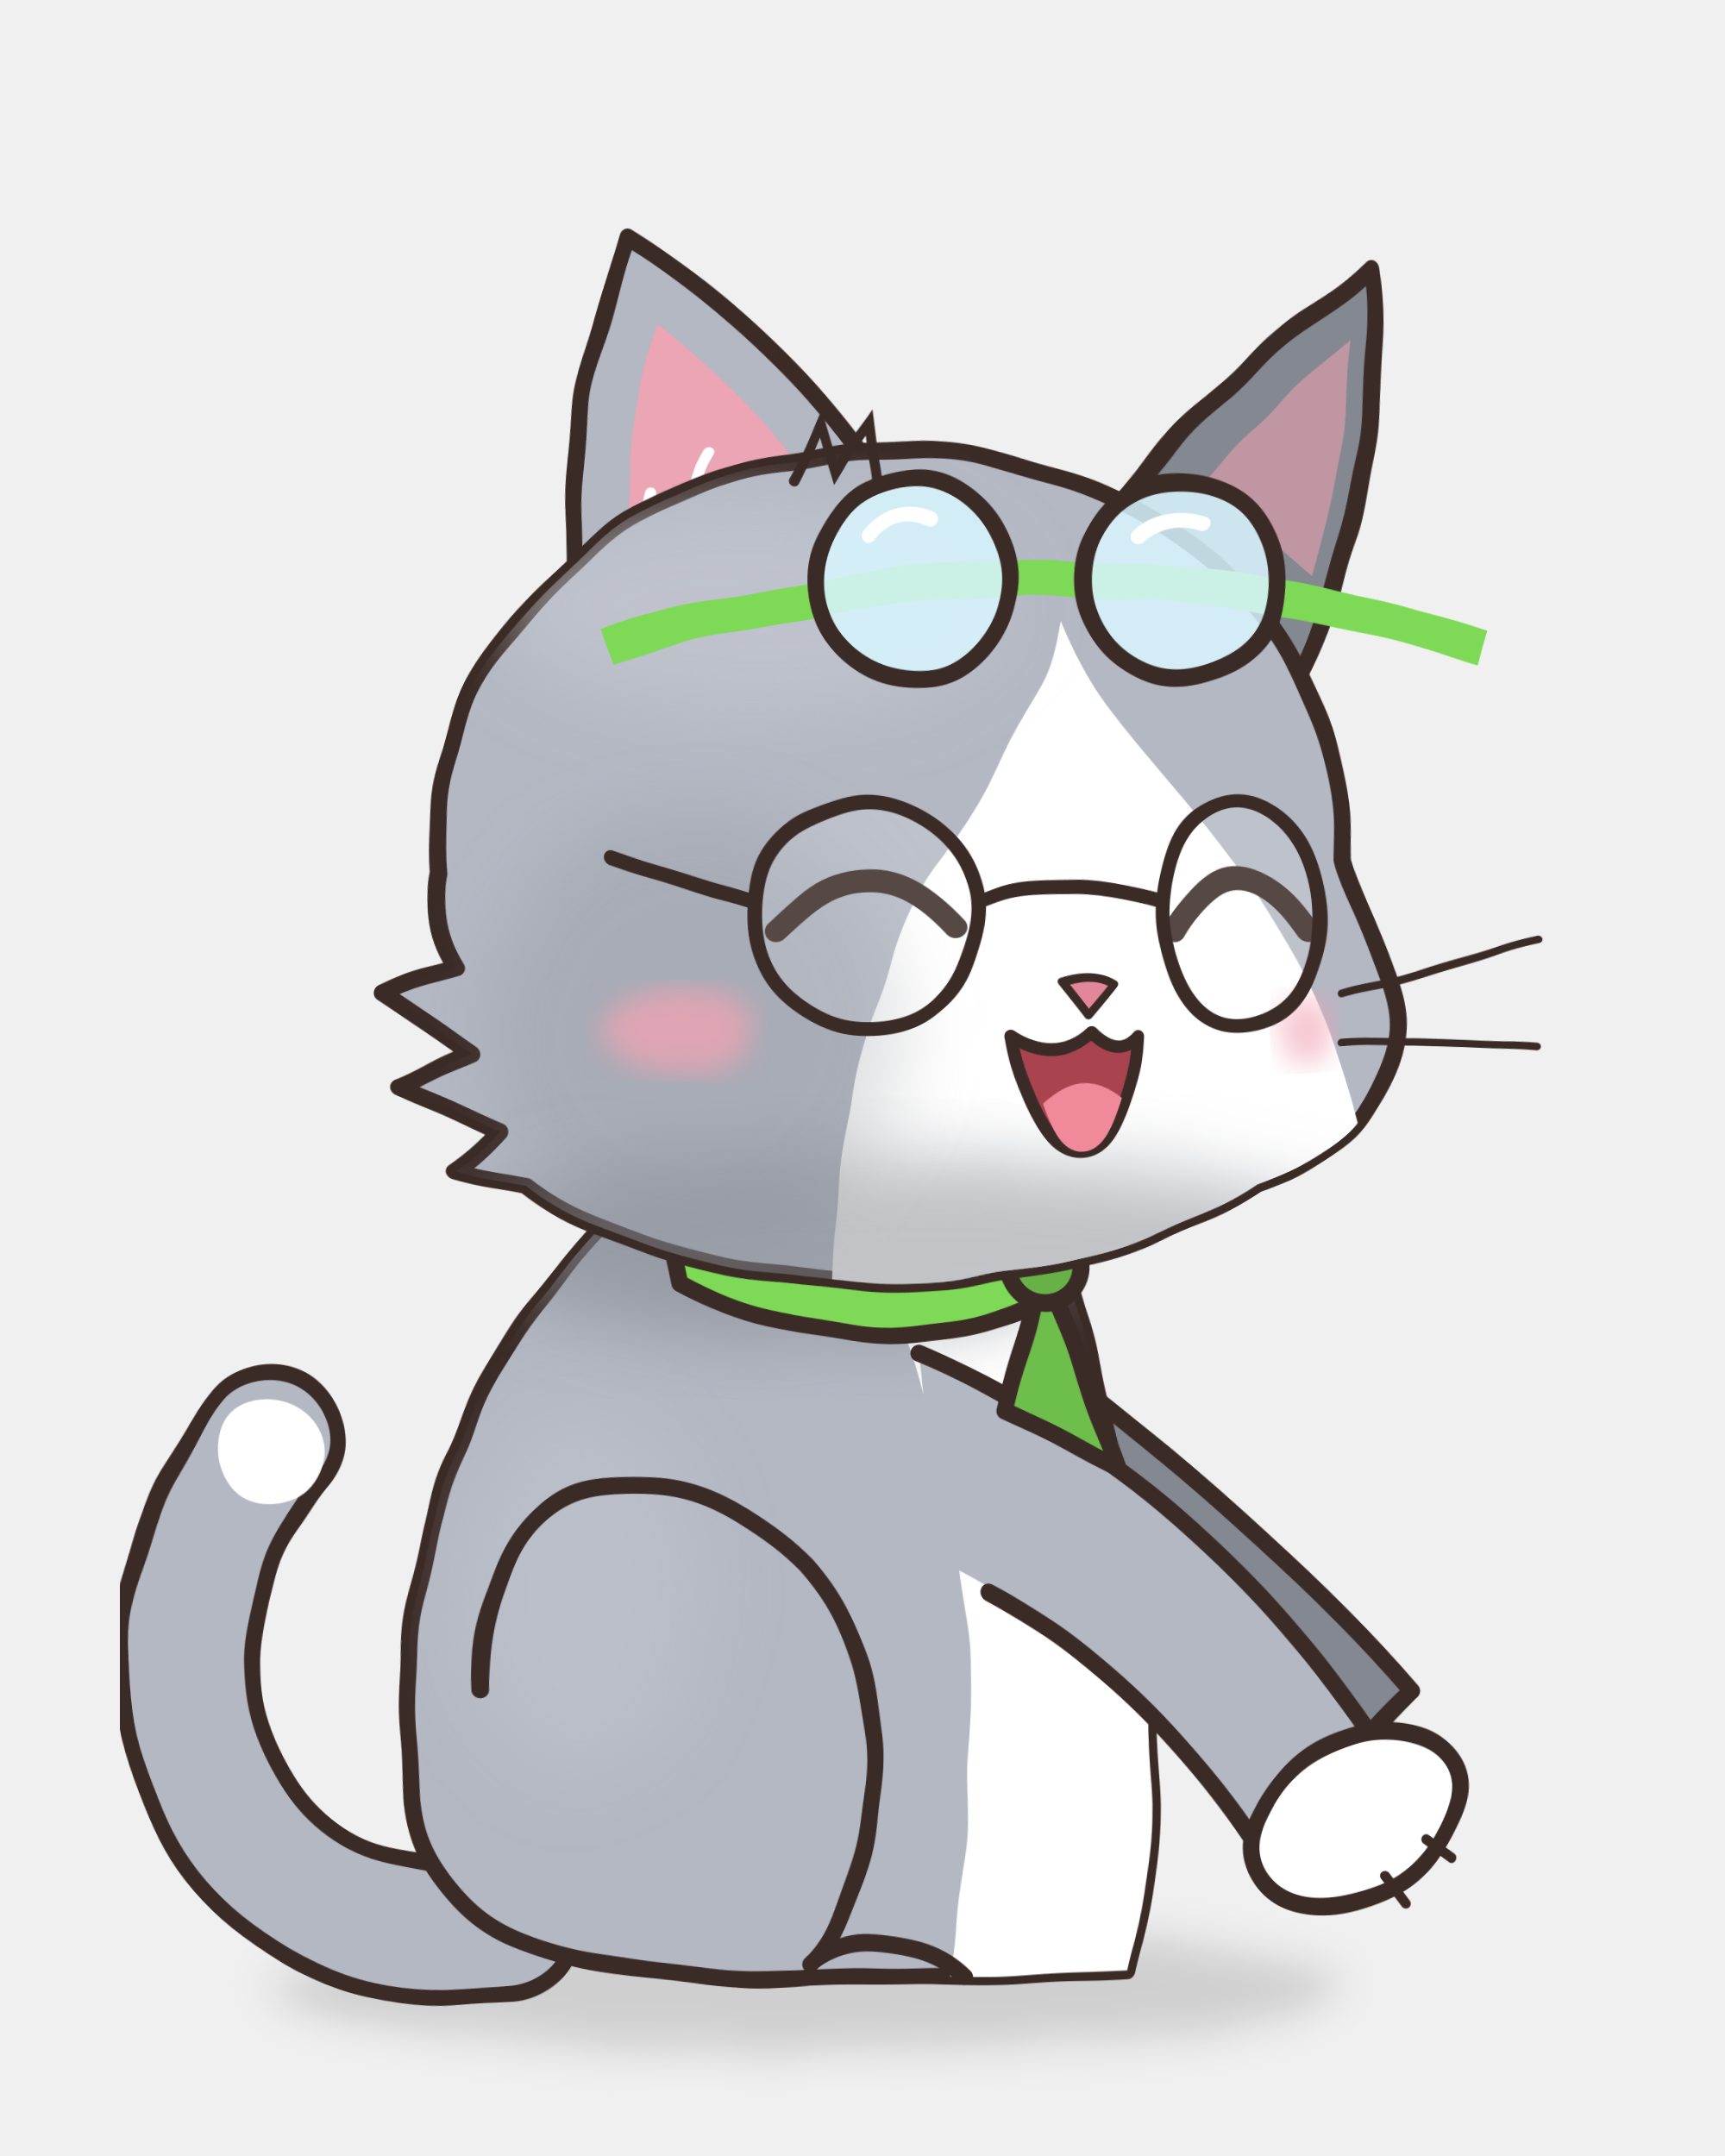
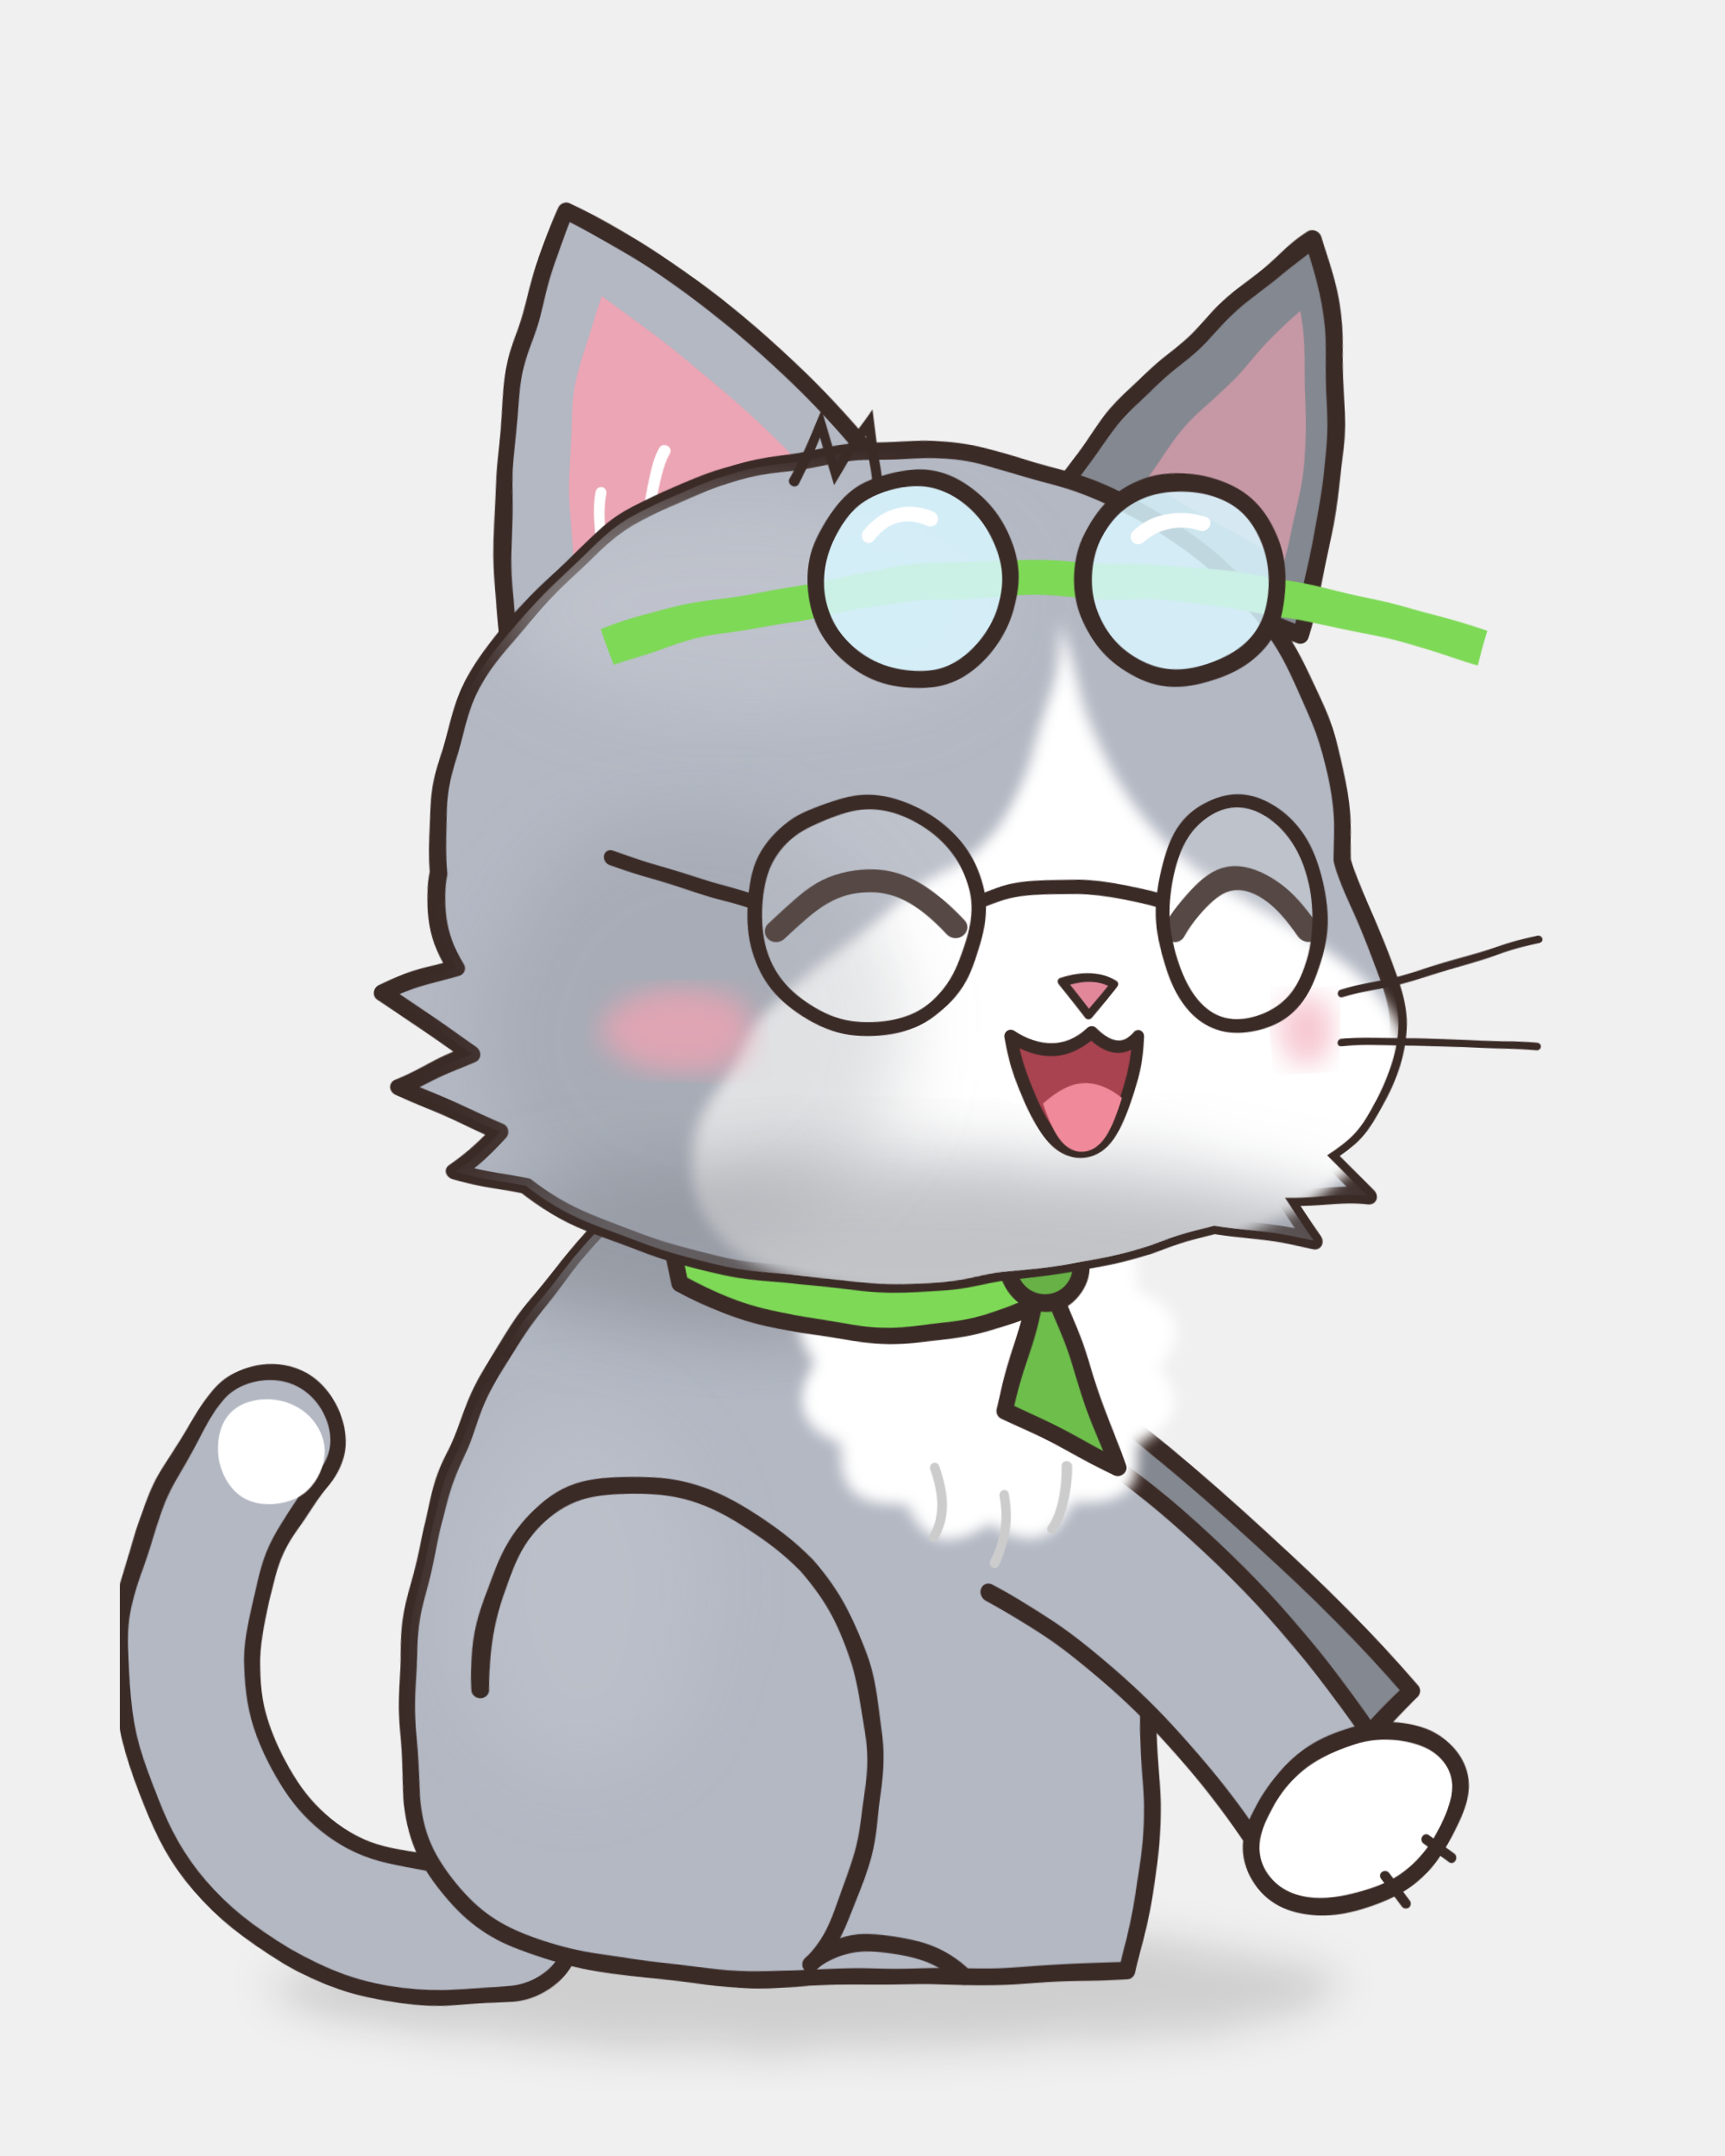
<svg xmlns="http://www.w3.org/2000/svg" viewBox="-104 -252 208 260">
  <defs>
    <filter id="ink" x="-5%" y="-5%" width="110%" height="110%">
      <feTurbulence type="fractalNoise" baseFrequency=".05" numOctaves="2" seed="3" result="n" />
      <feDisplacementMap in="SourceGraphic" in2="n" scale="2.2" />
    </filter>
    <filter id="pencil">
      <feTurbulence type="fractalNoise" baseFrequency="1.1 .35" numOctaves="2" seed="5" />
      <feColorMatrix values="0 0 0 0 .25  0 0 0 0 .2  0 0 0 0 .18  0 0 0 .22 -.02" />
      <feComposite in2="SourceGraphic" operator="in" />
    </filter>
    <filter id="blur1">
      <feGaussianBlur stdDeviation="1" />
    </filter>
    <filter id="blur2">
      <feGaussianBlur stdDeviation="2" />
    </filter>
    <filter id="blur3" x="-30%" y="-30%" width="160%" height="160%">
      <feGaussianBlur stdDeviation="3" />
    </filter>
    <filter id="blur4" x="-30%" y="-30%" width="160%" height="160%">
      <feGaussianBlur stdDeviation="5" />
    </filter>
  </defs>
  <g transform="translate(0 -150) scale(.85) translate(-120 -94)">
    <defs>
      <clipPath id="hsfrutigergreyhappy">
-         <path d="M60 98 C58 60 90 38 124 38 C160 38 188 60 188 96 C190 104 196 112 196 120 C196 130 188 138 176 142 C164 150 144 156 124 156 C102 156 82 150 72 142 L62 140 L68 134 L54 128 L64 123 L52 115 L62 111 C59 106 59 102 60 98 Z" />
+         <path d="M60 98 C58 60 90 38 124 38 C160 38 188 60 188 96 C190 104 196 112 196 120 C196 128 192 134 186 138 L192 144 L180 144 L184 150 L170 148 C164 150 144 156 124 156 C102 156 82 150 72 142 L62 140 L68 134 L54 128 L64 123 L52 115 L62 111 C59 106 59 102 60 98 Z" />
      </clipPath>
      <clipPath id="bsfrutigergreyhappy">
        <path d="M100 138 C68 150 52 194 56 228 C58 250 80 256 112 254 L158 254 C164 232 160 196 150 158 Z" />
      </clipPath>
    </defs>
    <g filter="url(#ink)">
      <ellipse cx="112" cy="256" rx="76" ry="9" fill="#000" opacity=".14" filter="url(#blur3)" />
      <path d="M70 248 C22 252 14 204 36 178" stroke="#3b2b27" stroke-width="21" fill="none" stroke-linecap="round" />
      <path d="M70 248 C22 252 14 204 36 178" stroke="#b3b8c3" stroke-width="16.5" fill="none" stroke-linecap="round" />
      <circle cx="36" cy="180" r="7.5" fill="#ffffff" />
      <path d="M150 170 C168 184 186 200 198 214 L186 226 C174 214 158 200 146 192 Z" stroke="#3b2b27" stroke-width="2.4" stroke-linejoin="round" stroke-linecap="round" fill="#848890" />
      <path d="M100 138 C68 150 52 194 56 228 C58 250 80 256 112 254 L158 254 C164 232 160 196 150 158 Z" stroke="#3b2b27" stroke-width="2.4" stroke-linejoin="round" stroke-linecap="round" fill="#b3b8c3" />
      <g clip-path="url(#bsfrutigergreyhappy)">
-         <path d="M126 140 C150 150 166 200 160 254 L132 254 C140 210 132 170 118 146Z" fill="#ffffff" />
        <ellipse cx="110" cy="150" rx="44" ry="14" fill="#848890" opacity=".6" filter="url(#blur4)" />
        <ellipse cx="80" cy="200" rx="18" ry="26" fill="#c8cbd3" opacity=".35" filter="url(#blur4)" />
      </g>
      <path d="M66 214 C64 182 92 176 112 196 C126 212 124 240 112 252" fill="none" stroke="#3b2b27" stroke-width="2.4" stroke-linejoin="round" stroke-linecap="round" />
      <path d="M112 252 C116 248 128 248 134 254" fill="none" stroke="#3b2b27" stroke-width="2.4" stroke-linejoin="round" stroke-linecap="round" />
      <path d="M128 166 C152 176 176 196 192 220 L176 236 C164 218 148 204 132 196 Z" fill="#b3b8c3" />
      <path d="M128 166 C152 176 176 196 192 220" fill="none" stroke="#3b2b27" stroke-width="2.4" stroke-linejoin="round" stroke-linecap="round" />
      <path d="M176 236 C164 218 150 206 138 200" fill="none" stroke="#3b2b27" stroke-width="2.4" stroke-linejoin="round" stroke-linecap="round" />
      <ellipse cx="190" cy="232" rx="16" ry="11" stroke="#3b2b27" stroke-width="2.4" stroke-linejoin="round" stroke-linecap="round" fill="#ffffff" transform="rotate(-30 190 232)" />
      <path d="M194 240 l3 4 M200 235 l4 3" stroke="#3b2b27" stroke-width="1.4" fill="none" stroke-linecap="round" />
+       <path d="M162.0 168.0 Q167.9 175.5 158.8 179.0 Q159.9 188.5 150.0 187.1 Q146.0 196.0 138.0 190.0 Q130.0 196.0 126.0 187.1 Q116.1 188.5 117.2 179.0 Q108.1 175.5 114.0 168.0 Q108.1 160.5 117.2 157.0 Q116.1 147.5 126.0 148.9 Q130.0 140.0 138.0 146.0 Q146.0 140.0 150.0 148.9 Q159.9 147.5 158.8 157.0 Q167.9 160.5 162.0 168.0Z" fill="#ffffff" opacity="1" filter="url(#blur1)" />
+       <path d="M130 182 q2 6 0 10 M140 186 q1 6 -1 10 M149 182 q0 6 -2 9" stroke="#cccccc" stroke-width="1.4" fill="none" stroke-linecap="round" />
      <path d="M92 144 Q122 160 150 148 L148 158 Q120 170 94 156 Z" stroke="#3b2b27" stroke-width="2.4" stroke-linejoin="round" stroke-linecap="round" fill="#7ed957" />
      <path d="M146 154 L156 182 L140 174 Z" stroke="#3b2b27" stroke-width="2.4" stroke-linejoin="round" stroke-linecap="round" fill="#6ebe4c" />
      <circle cx="146" cy="154" r="5" stroke="#3b2b27" stroke-width="2.4" stroke-linejoin="round" stroke-linecap="round" fill="#67b147" />
-       <path d="M154 48 C166 34 180 20 192 12 C194 32 190 52 182 70 Z" stroke="#3b2b27" stroke-width="2.4" stroke-linejoin="round" stroke-linecap="round" fill="#848890" />
-       <path d="M168 42 C176 34 184 27 189 22 C189 34 187 46 184 56 Z" fill="#f2a3b3" opacity=".55" />
-       <path d="M80 72 C77 50 79 28 87 8 C103 18 117 32 126 48 Z" stroke="#3b2b27" stroke-width="2.4" stroke-linejoin="round" stroke-linecap="round" fill="#b3b8c3" />
-       <path d="M88 62 C86 46 87 32 91 20 C101 28 109 36 116 48 Z" fill="#f2a3b3" opacity=".9" />
-       <path d="M96 54 q-1 -10 2 -16 M102 56 q0 -9 4 -13 M91 56 q-2 -8 -1 -12" stroke="#fff" stroke-width="1.6" fill="none" stroke-linecap="round" />
-       <path d="M60 98 C58 60 90 38 124 38 C160 38 188 60 188 96 C190 104 196 112 196 120 C196 130 188 138 176 142 C164 150 144 156 124 156 C102 156 82 150 72 142 L62 140 L68 134 L54 128 L64 123 L52 115 L62 111 C59 106 59 102 60 98 Z" stroke="#3b2b27" stroke-width="2.4" stroke-linejoin="round" stroke-linecap="round" fill="#b3b8c3" />
+       <path d="M144 48 C156 32 170 18 184 8 C189 26 188 46 182 64 Z" stroke="#3b2b27" stroke-width="2.4" stroke-linejoin="round" stroke-linecap="round" fill="#848890" />
+       <path d="M160 42 C168 32 176 24 182 18 C184 32 183 44 180 54 Z" fill="#f2a3b3" opacity=".6" />
+       <path d="M72 78 C66 54 68 28 78 4 C98 14 116 30 128 48 Z" stroke="#3b2b27" stroke-width="2.4" stroke-linejoin="round" stroke-linecap="round" fill="#b3b8c3" />
+       <path d="M80 66 C77 48 78 30 83 16 C97 26 109 36 118 48 Z" fill="#f2a3b3" opacity=".9" />
+       <path d="M90 56 q-1 -12 2 -18 M97 58 q0 -10 4 -15 M84 58 q-2 -9 -1 -14" stroke="#fff" stroke-width="1.6" fill="none" stroke-linecap="round" />
+       <path d="M60 98 C58 60 90 38 124 38 C160 38 188 60 188 96 C190 104 196 112 196 120 C196 128 192 134 186 138 L192 144 L180 144 L184 150 L170 148 C164 150 144 156 124 156 C102 156 82 150 72 142 L62 140 L68 134 L54 128 L64 123 L52 115 L62 111 C59 106 59 102 60 98 Z" stroke="#3b2b27" stroke-width="2.4" stroke-linejoin="round" stroke-linecap="round" fill="#b3b8c3" />
      <g clip-path="url(#hsfrutigergreyhappy)">
-         <path d="M148.031 62 C156.031 86 192.031 98 194.031 162 L116.031 162 C114.031 104 142.031 88 148.031 62 Z" fill="#ffffff" />
+         <path d="M148.031 62 C152.031 80 158.031 90 168.031 98 C180.031 106 198 112 198 128 C194 146 160 158 128 158 C106 158 94 150 96 136 C98 122 120.031 106 133.031 97 C142.031 90 146.031 80 148.031 62 Z" fill="#ffffff" filter="url(#blur1)" />
        <ellipse cx="104" cy="60" rx="36" ry="15" fill="#c8cbd3" opacity=".55" filter="url(#blur4)" />
        <ellipse cx="96" cy="120" rx="30" ry="30" fill="#848890" opacity=".25" filter="url(#blur4)" />
        <ellipse cx="124" cy="152" rx="70" ry="14" fill="#848890" opacity=".5" filter="url(#blur4)" />
      </g>
      <path d="M110 42 l4 -8 l2 7 l5 -7 l1 8" stroke="#3b2b27" stroke-width="1.4" fill="none" stroke-linecap="round" />
      <path d="M107.65 106 Q120.65 92 133.65 106" stroke="#3b2b27" fill="none" stroke-linecap="round" stroke-linejoin="round" stroke-width="3.2" />
      <path d="M164.329 106 Q173.737 92 183.146 106" stroke="#3b2b27" fill="none" stroke-linecap="round" stroke-linejoin="round" stroke-width="3.2" />
      <ellipse cx="93.954" cy="120" rx="11" ry="6" fill="#f2a3b3" opacity=".75" filter="url(#blur2)" />
      <ellipse cx="182.868" cy="120" rx="4" ry="5" fill="#f2a3b3" opacity=".6" filter="url(#blur2)" />
      <ellipse cx="144.031" cy="124" rx="9" ry="6.5" fill="#ffffff" opacity=".9" />
      <ellipse cx="158.031" cy="124" rx="6" ry="6" fill="#ffffff" opacity=".9" />
      <path d="M148.031 113 Q152.031 111 155.031 113 L151.531 117.5 Z" fill="#e2879a" stroke="#3b2b27" stroke-width="1.2" stroke-linejoin="round" />
      <path d="M141.031 121 Q147.031 125 152.031 120 Q156.031 124 159.031 121 Q158.031 137 151.031 137 Q144.031 137 141.031 121 Z" fill="#a8434f" stroke="#3b2b27" stroke-width="1.8" stroke-linejoin="round" />
      <path d="M145.031 130 Q151.031 125 157.031 130 Q155.031 137 151.031 137 Q147.031 137 145.031 130 Z" fill="#f08a9a" />
      <path d="M188 115 q14 -3.2 28 -7.6" stroke="#3b2b27" stroke-width="1.1" fill="none" stroke-linecap="round" />
      <path d="M188 122 q14 -0.4 28 0.8" stroke="#3b2b27" stroke-width="1.1" fill="none" stroke-linecap="round" />
      <g transform="translate(26 0)">
        <path d="M58 66 Q120 46 182 66" stroke="#7ed957" stroke-width="5" fill="none" />
        <circle cx="101" cy="56" r="14" stroke="#3b2b27" stroke-width="2.4" stroke-linejoin="round" stroke-linecap="round" fill="#d8f6ff" fill-opacity=".85" />
        <circle cx="139" cy="56" r="14" stroke="#3b2b27" stroke-width="2.4" stroke-linejoin="round" stroke-linecap="round" fill="#d8f6ff" fill-opacity=".85" />
        <path d="M95 50 q4 -4 9 -2 M133 50 q4 -4 9 -2" stroke="#fff" stroke-width="2.2" fill="none" stroke-linecap="round" />
      </g>
      <circle cx="120.65" cy="104" r="16" fill="#fff" fill-opacity=".14" stroke="#3b2b27" stroke-width="2" />
      <ellipse cx="173.737" cy="104" rx="11.076" ry="16" fill="#fff" fill-opacity=".14" stroke="#3b2b27" stroke-width="2" />
      <path d="M136.65 102 Q147.194 97 162.661 102" stroke="#3b2b27" stroke-width="2" fill="none" />
      <path d="M104.65 102 L84.65 96" stroke="#3b2b27" stroke-width="2" fill="none" stroke-linecap="round" />
    </g>
  </g>
</svg>
